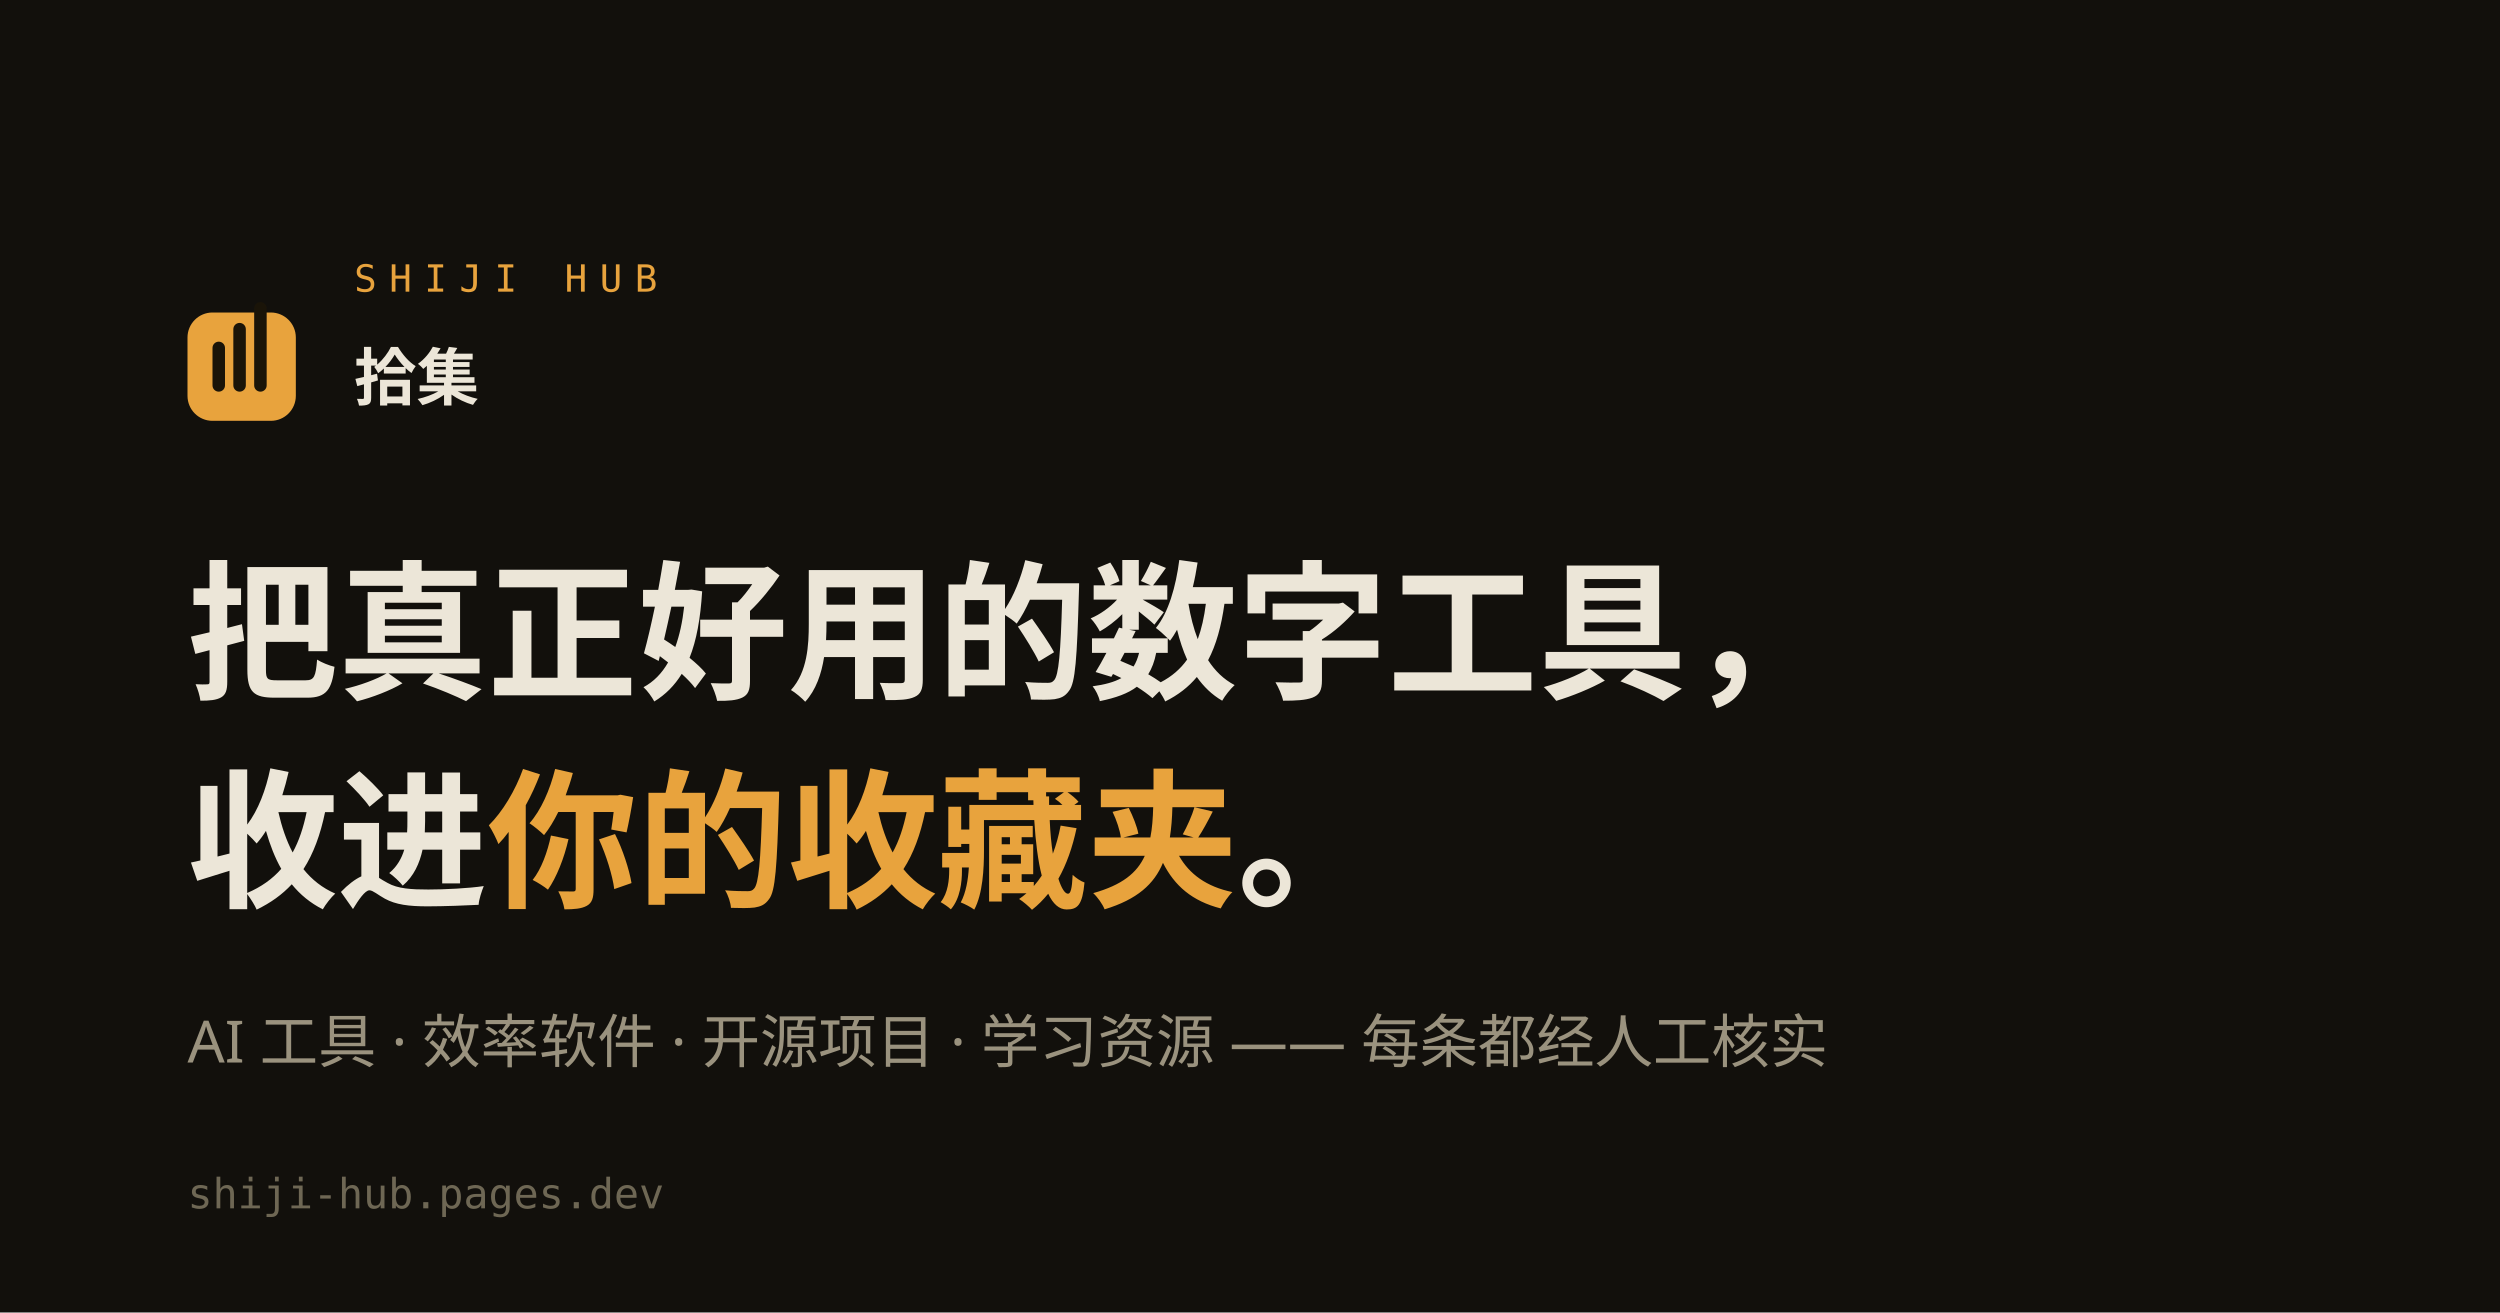
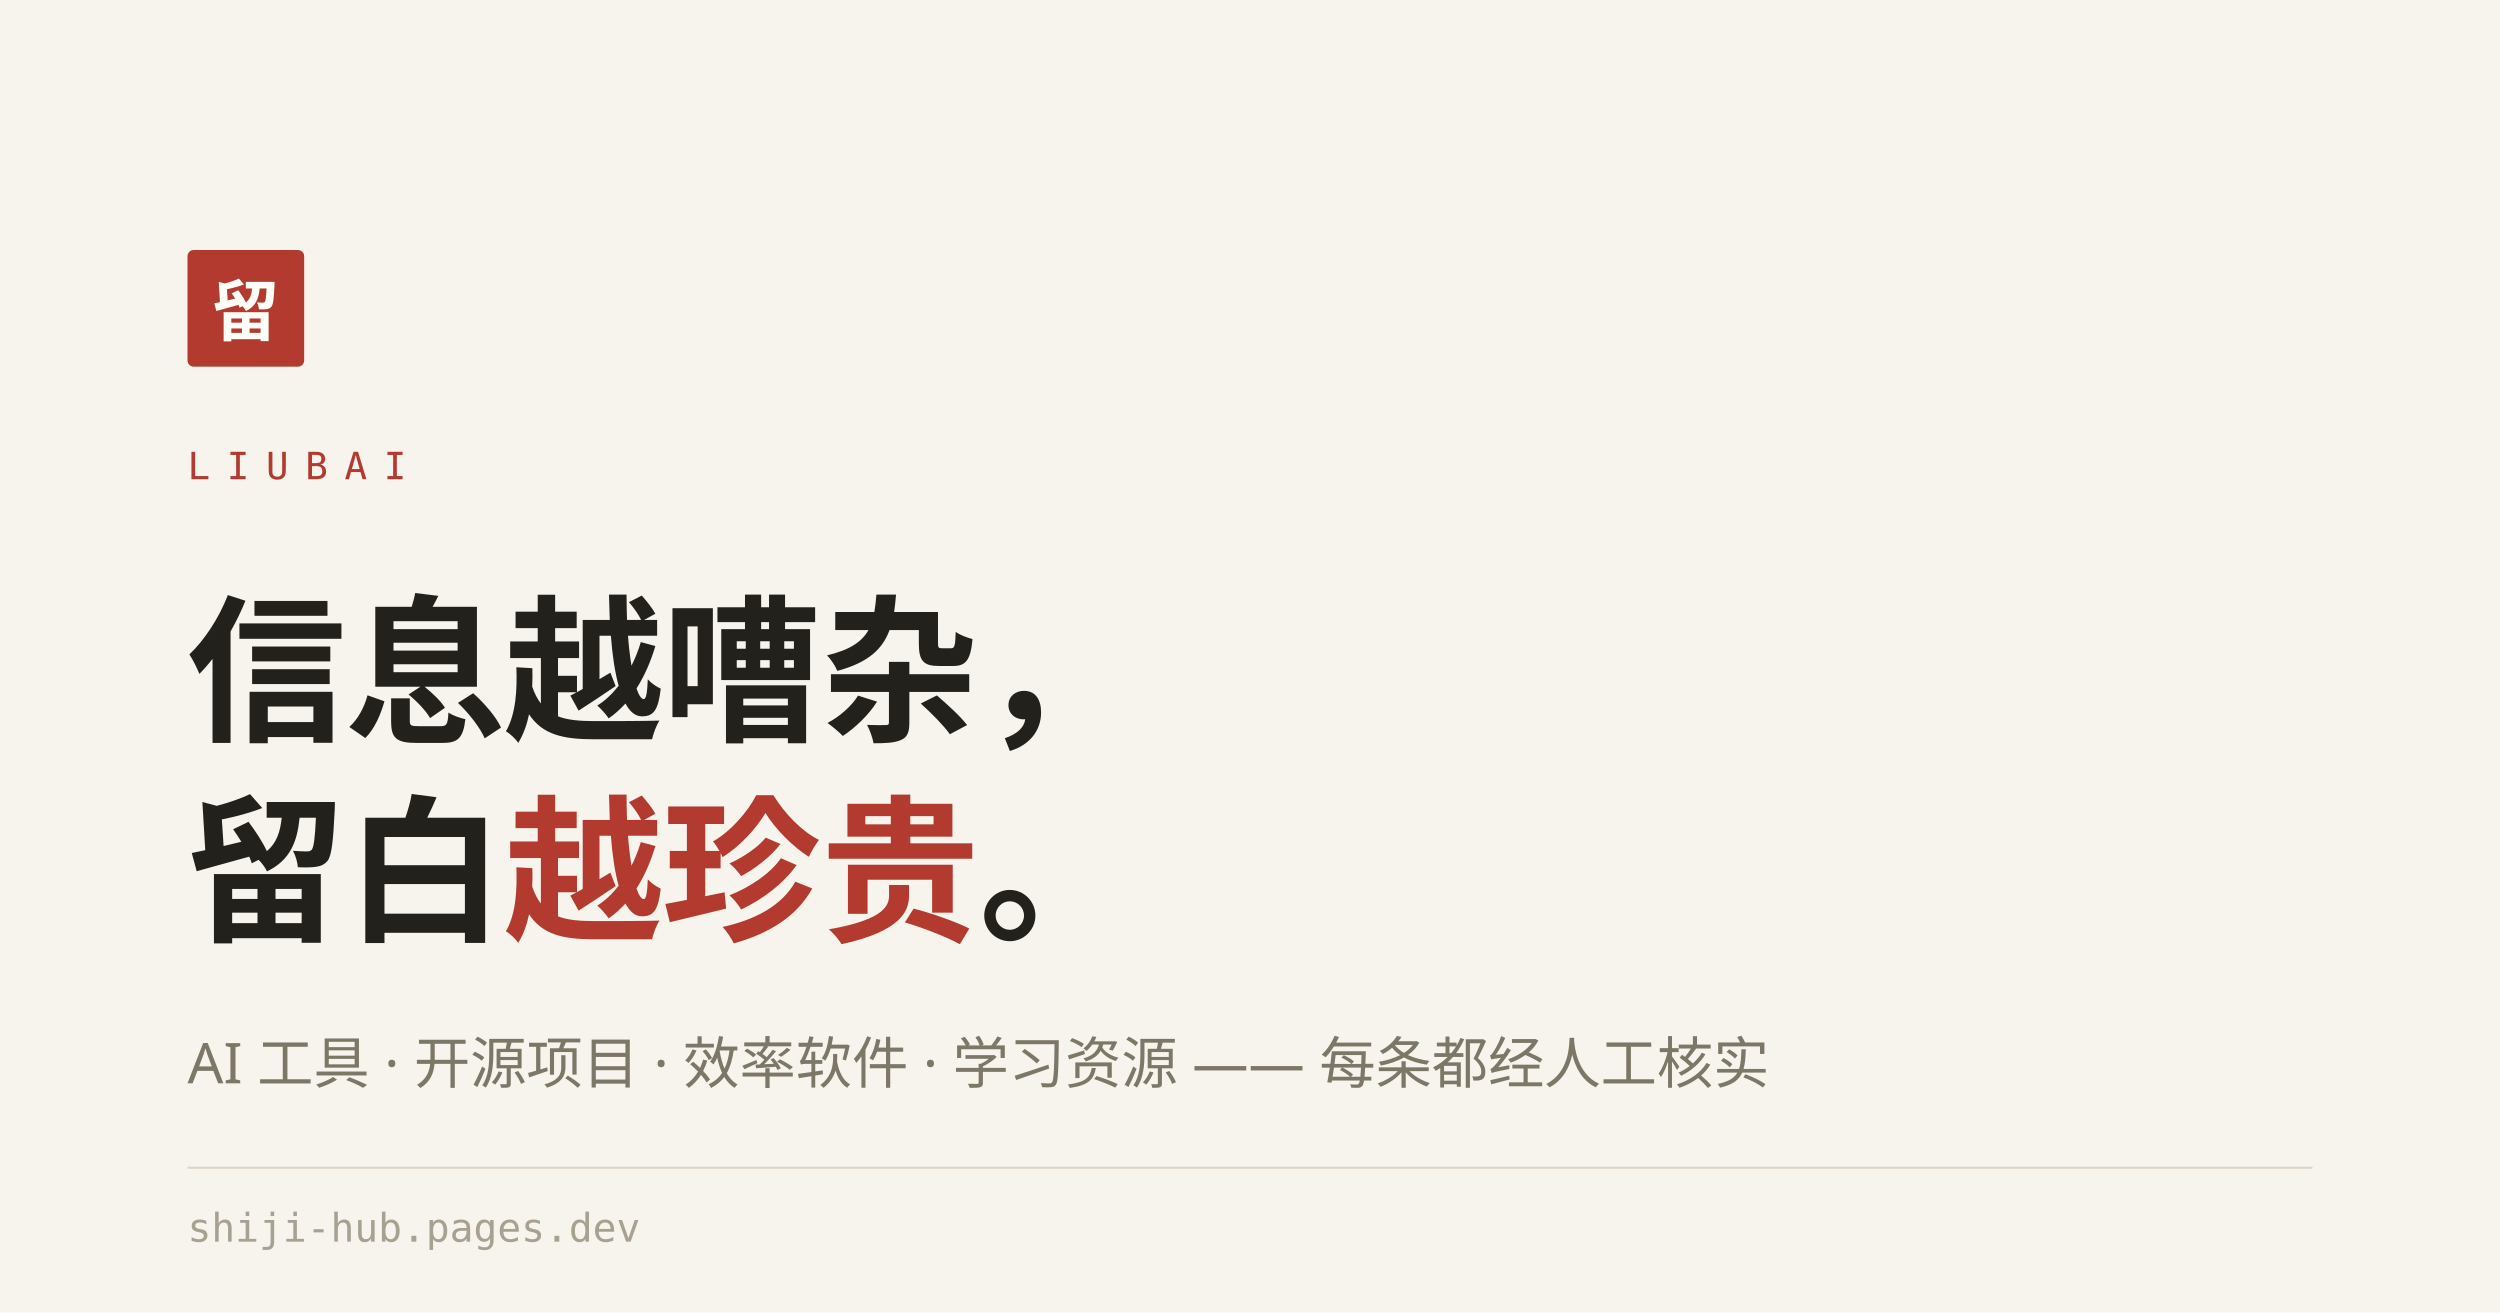
<svg xmlns="http://www.w3.org/2000/svg" width="1200" height="630" viewBox="0 0 1200 630">
-   <rect width="1200" height="630" fill="#12100c" />
-   <rect x="90" y="150" width="52" height="52" rx="12" fill="#e8a33d" />
-   <rect x="102" y="164" width="6" height="24" rx="3" fill="#1a1408" />
-   <rect x="112" y="155" width="6" height="33" rx="3" fill="#1a1408" />
-   <rect x="122" y="145" width="6" height="43" rx="3" fill="#1a1408" />
-   <text x="170" y="192" font-family="PingFang SC, Microsoft YaHei, sans-serif" font-size="30" font-weight="700" fill="#ece6d8">拾集</text>
-   <text x="170" y="140" font-family="Consolas, monospace" font-size="18" letter-spacing="6" fill="#e8a33d">SHIJI HUB</text>
-   <text x="90" y="330" font-family="PingFang SC, Microsoft YaHei, sans-serif" font-size="72" font-weight="800" fill="#ece6d8">把真正好用的数字工具，</text>
-   <text x="90" y="430" font-family="PingFang SC, Microsoft YaHei, sans-serif" font-size="72" font-weight="800" fill="#ece6d8">收进<tspan fill="#e8a33d">你的收藏夹</tspan>。</text>
-   <text x="90" y="510" font-family="PingFang SC, Microsoft YaHei, sans-serif" font-size="28" fill="#9a927e">AI 工具 · 效率软件 · 开源项目 · 学习资源 —— 每条都经人工核实</text>
-   <text x="90" y="580" font-family="Consolas, monospace" font-size="20" fill="#6e6754">shiji-hub.pages.dev</text>
+   <rect width="1200" height="630" fill="#f7f4ed" />
+   <rect x="90" y="120" width="56" height="56" rx="3" fill="#b23a2e" />
+   <text x="118" y="161" font-family="Songti SC, SimSun, serif" font-size="32" font-weight="700" fill="#fffdf8" text-anchor="middle">留</text>
+   <text x="90" y="230" font-family="Consolas, monospace" font-size="18" letter-spacing="8" fill="#b23a2e">LIUBAI</text>
+   <text x="90" y="350" font-family="Songti SC, SimSun, serif" font-size="76" font-weight="700" fill="#23211c">信息越嘈杂，</text>
+   <text x="90" y="446" font-family="Songti SC, SimSun, serif" font-size="76" font-weight="700" fill="#23211c">留白<tspan fill="#b23a2e">越珍贵</tspan>。</text>
+   <text x="90" y="520" font-family="PingFang SC, Microsoft YaHei, sans-serif" font-size="27" fill="#7d7768">AI 工具 · 开源项目 · 效率软件 · 学习资源 —— 每条都经人工核实</text>
+   <rect x="90" y="560" width="1020" height="1" fill="#ddd5c3" />
+   <text x="90" y="596" font-family="Consolas, monospace" font-size="19" fill="#a8a191">shiji-hub.pages.dev</text>
</svg>
